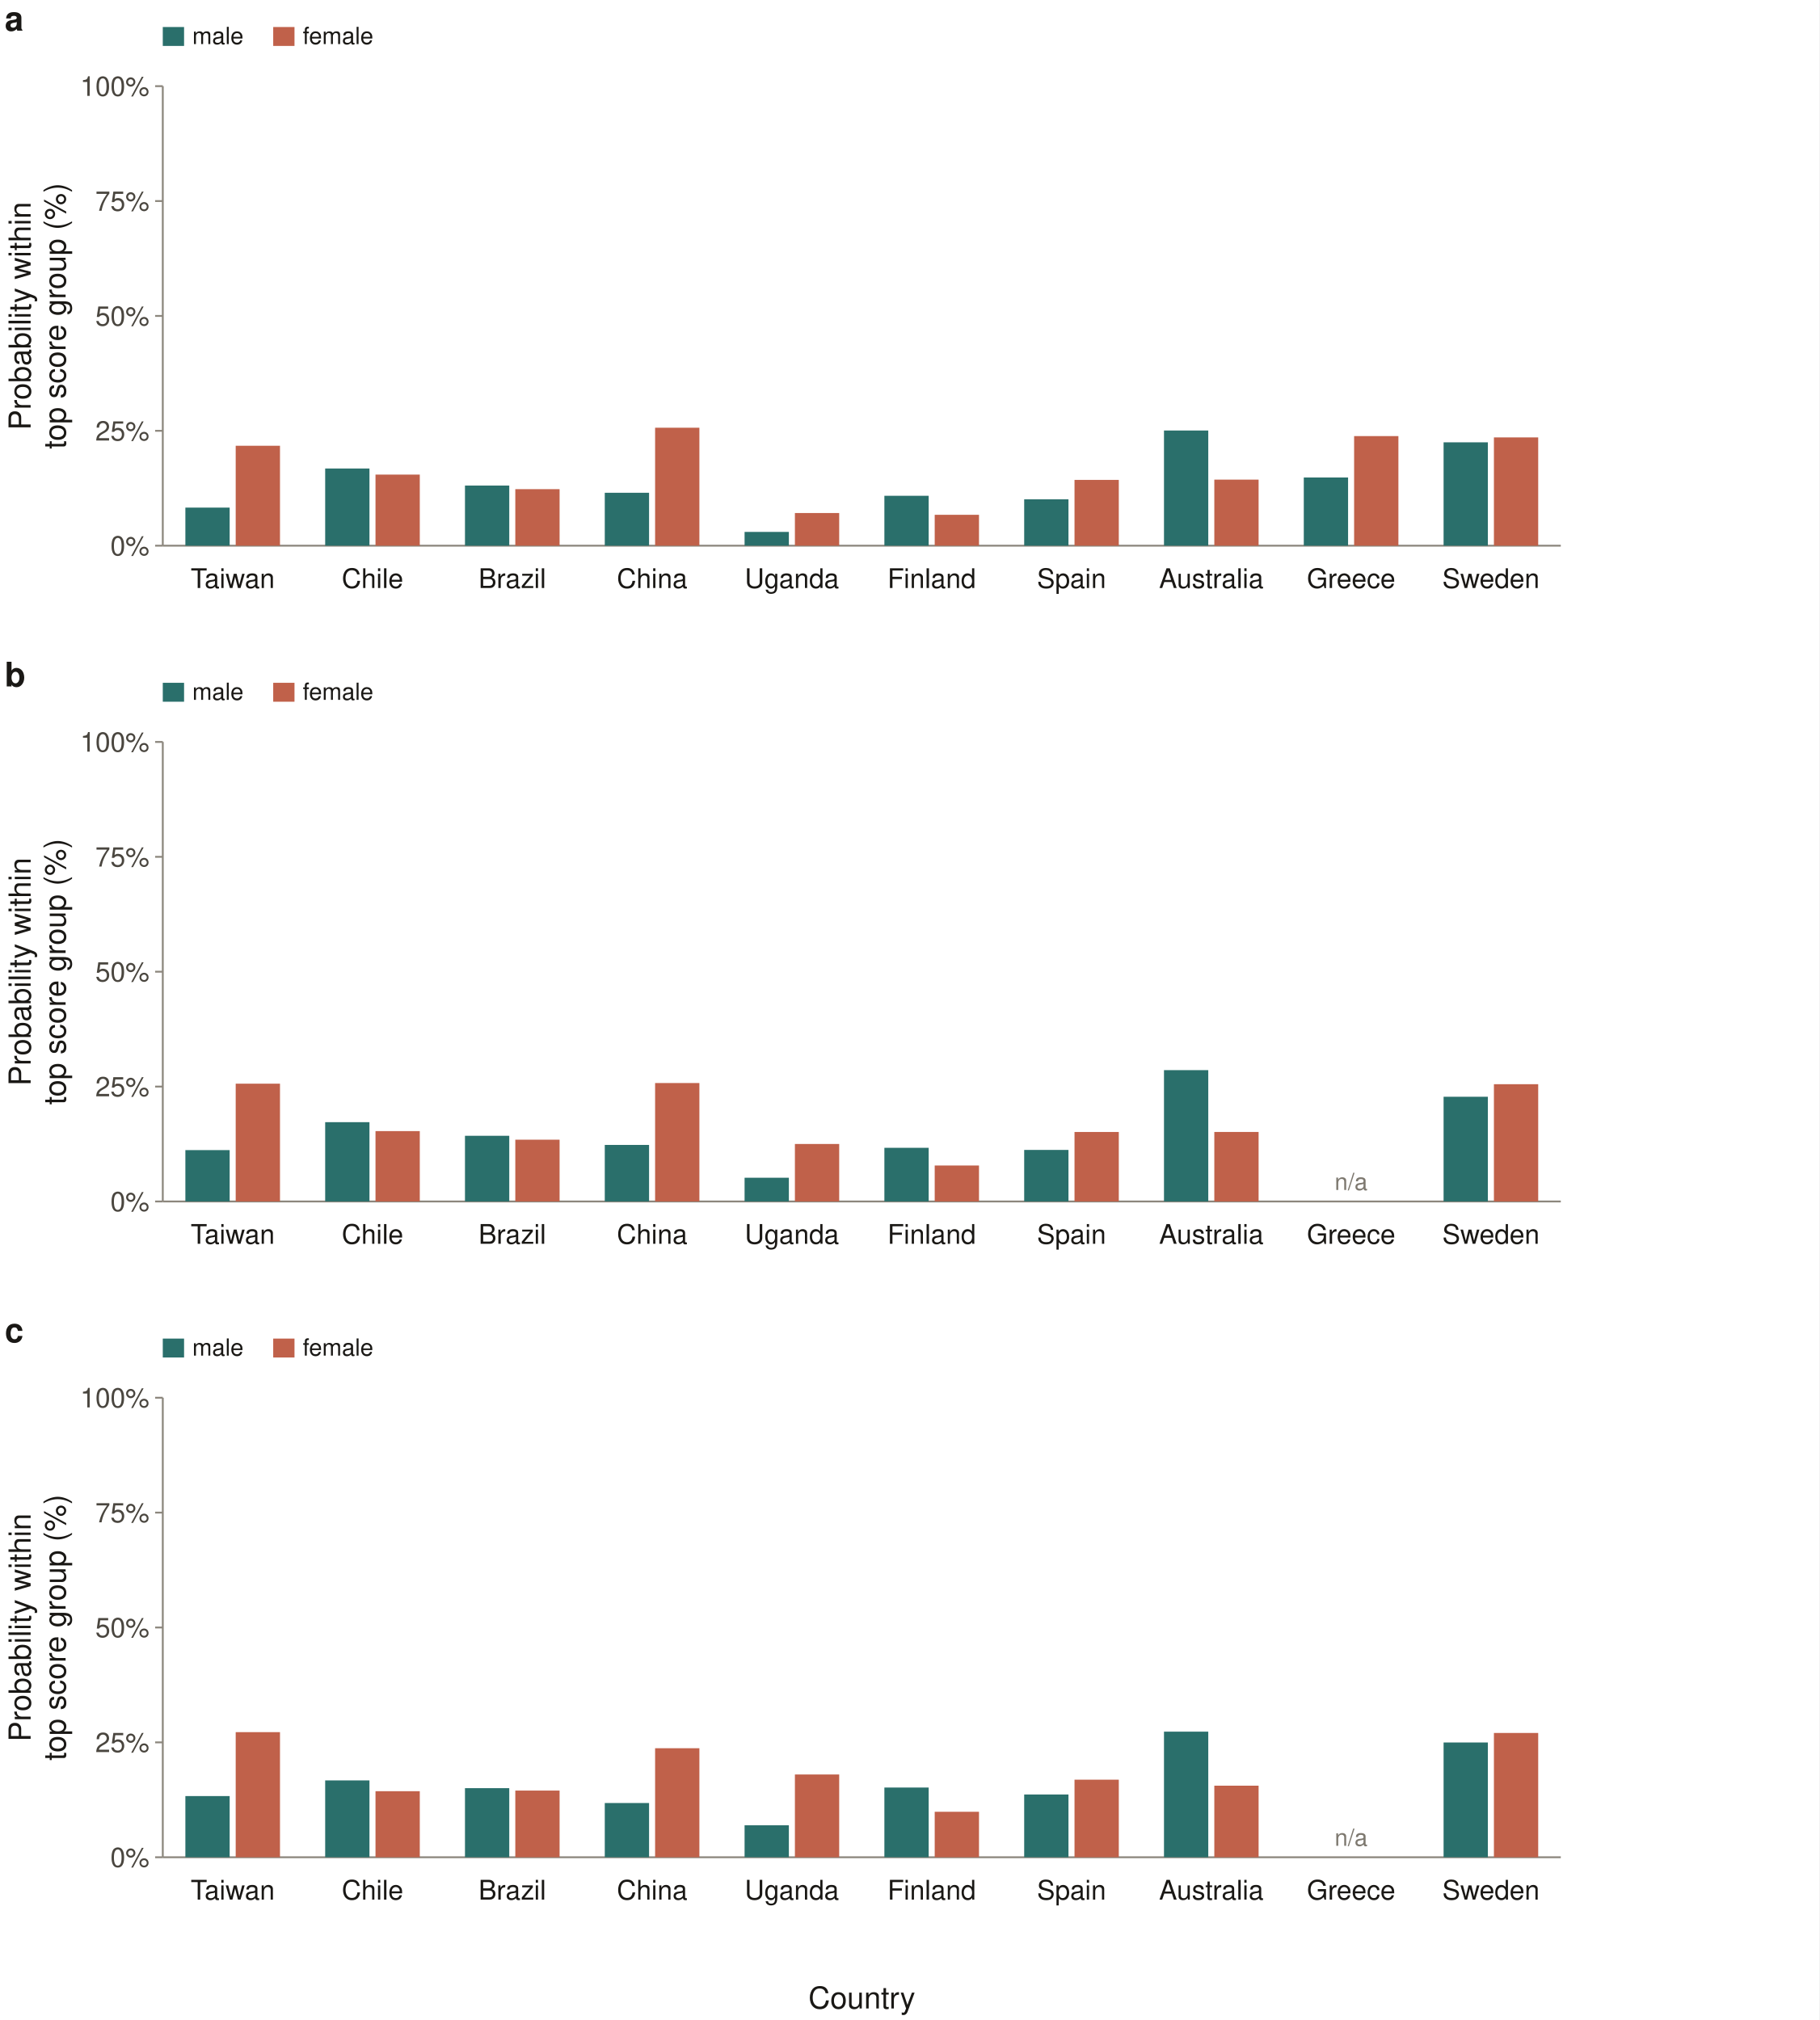
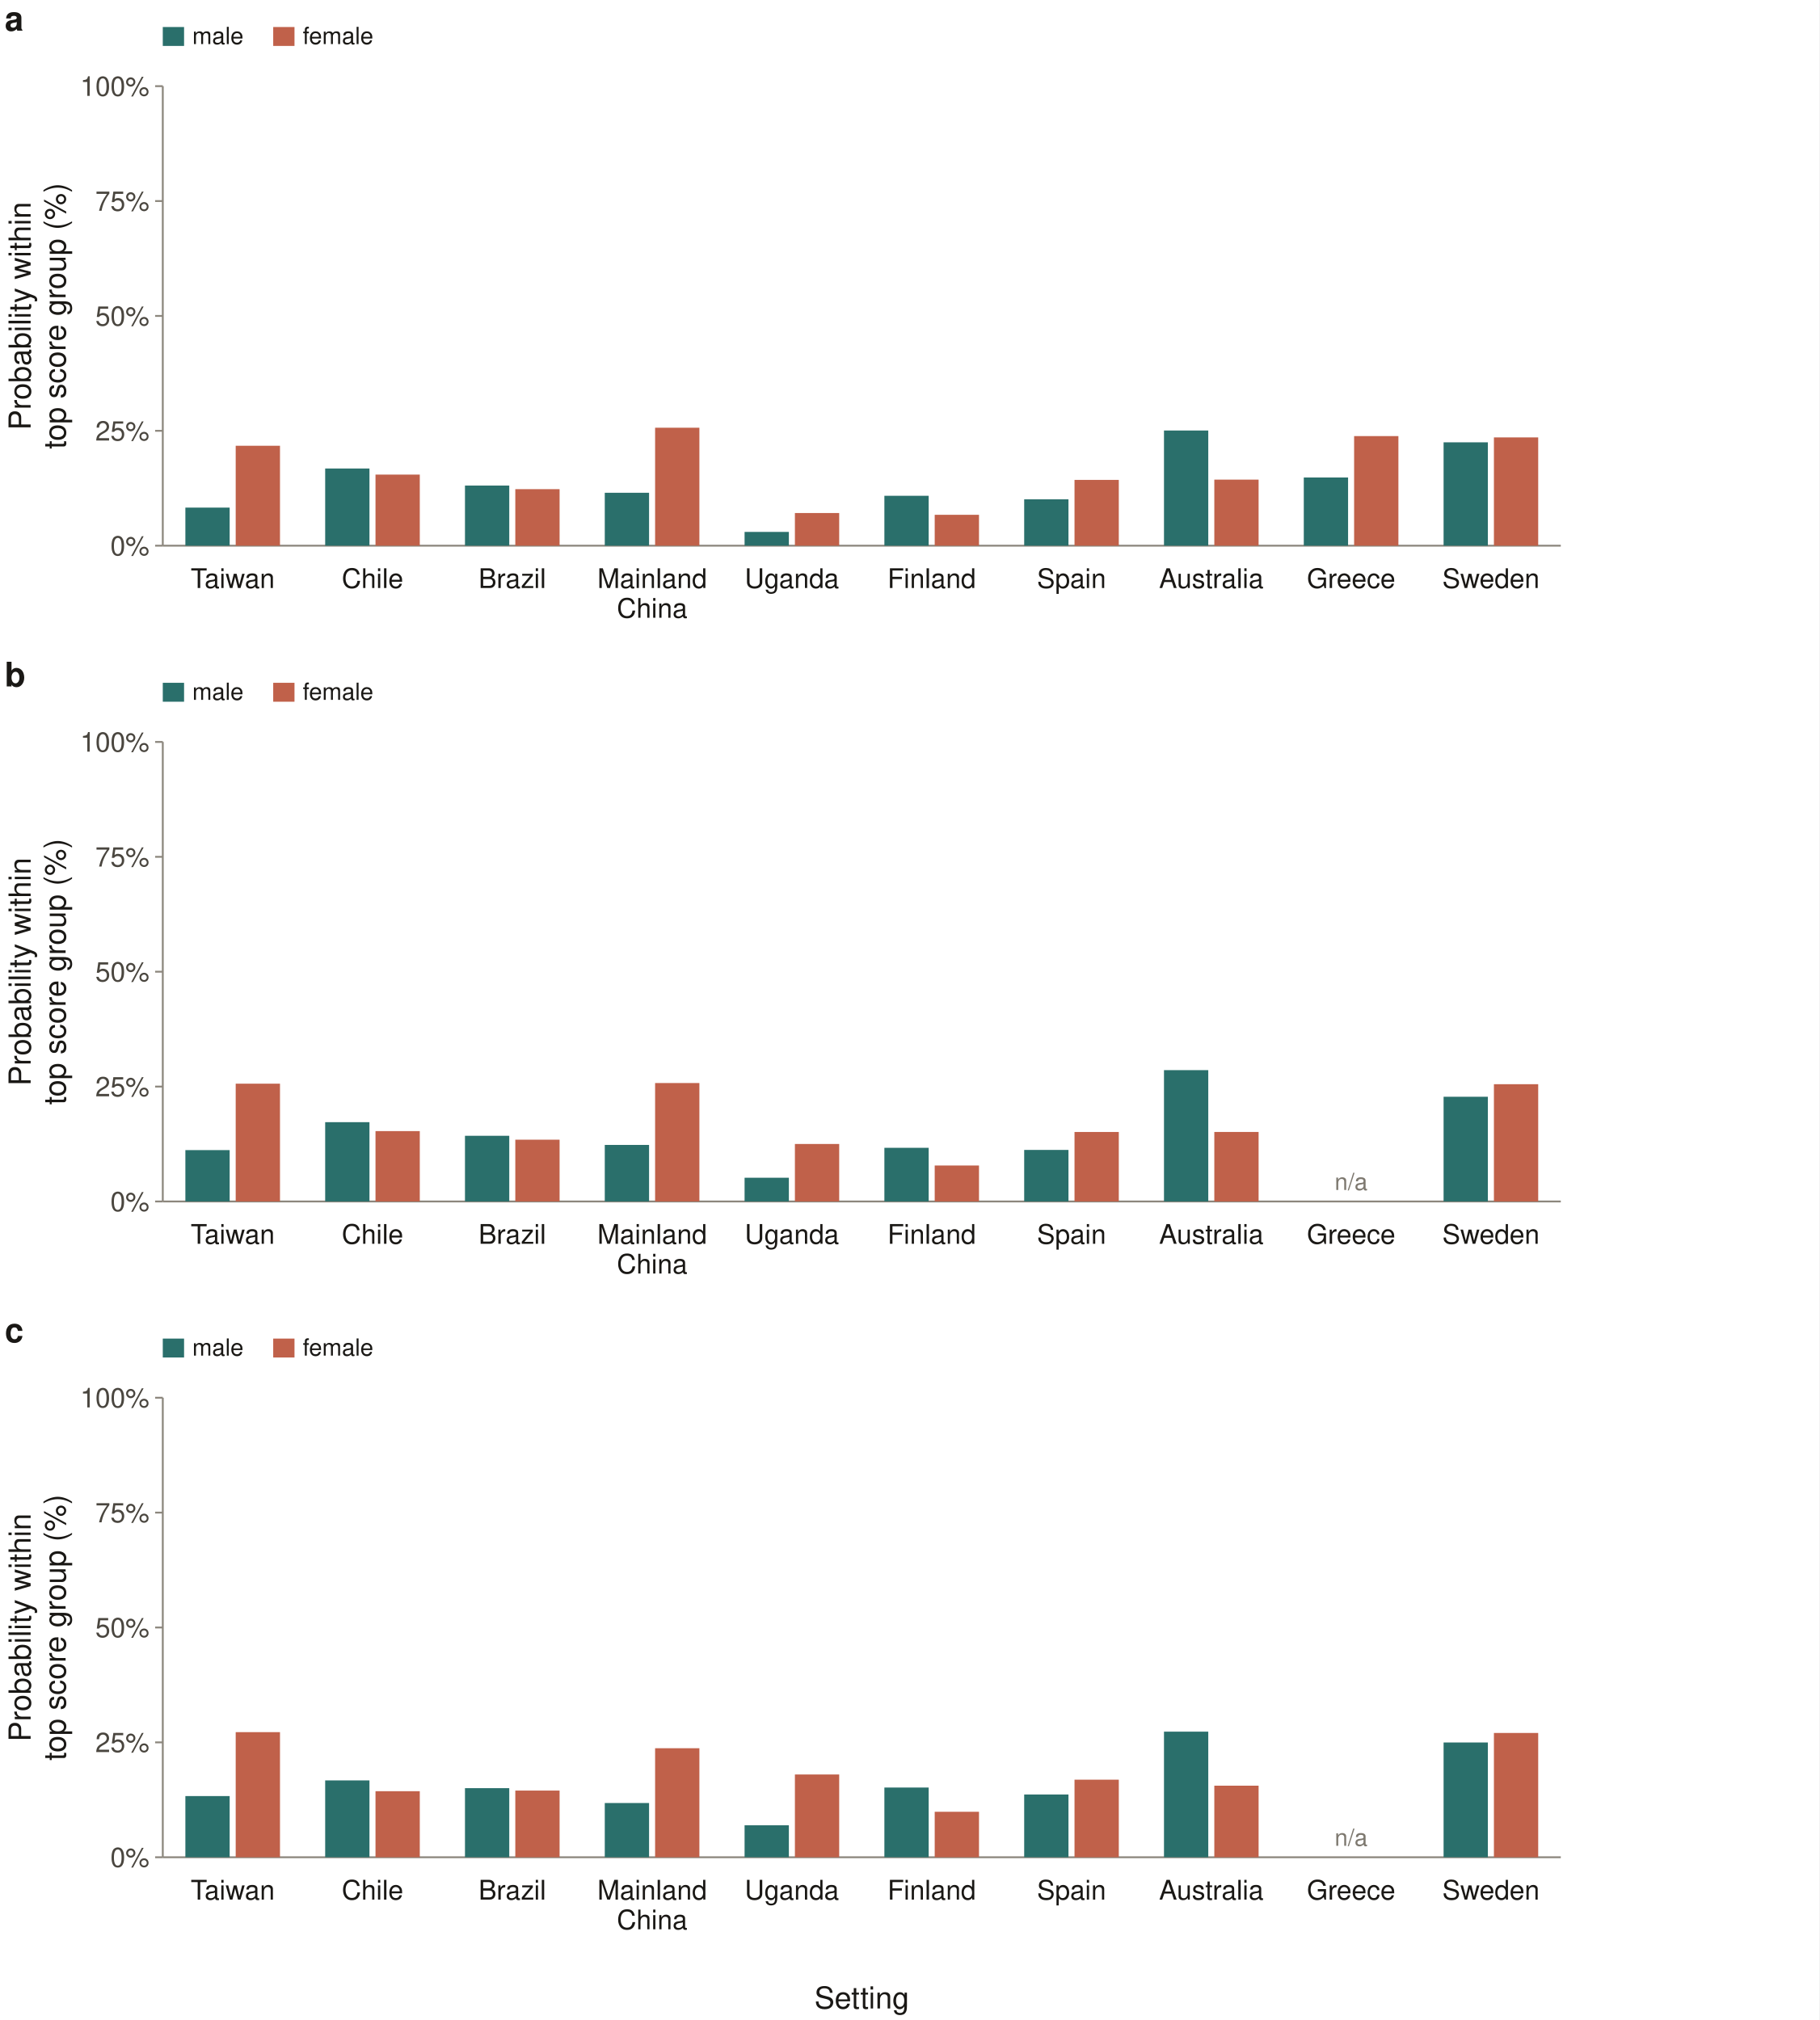
<svg xmlns="http://www.w3.org/2000/svg" width="190mm" height="211mm" viewBox="0 0 190 211">
  <rect width="190" height="211" fill="#FFFFFF" />
  <g transform="translate(0 0)">
    <line x1="17" y1="57" x2="17" y2="9" stroke="#8C877D" stroke-width="0.194" />
    <line x1="17" y1="57" x2="163" y2="57" stroke="#8C877D" stroke-width="0.194" />
    <line x1="16.2" y1="57" x2="17" y2="57" stroke="#8C877D" stroke-width="0.194" />
    <text x="15.6" y="58.016" font-size="2.822" font-family="Helvetica" fill="#4A463F" text-anchor="end">0%</text>
    <line x1="16.2" y1="45" x2="17" y2="45" stroke="#8C877D" stroke-width="0.194" />
    <text x="15.6" y="46.016" font-size="2.822" font-family="Helvetica" fill="#4A463F" text-anchor="end">25%</text>
    <line x1="16.2" y1="33" x2="17" y2="33" stroke="#8C877D" stroke-width="0.194" />
    <text x="15.6" y="34.016" font-size="2.822" font-family="Helvetica" fill="#4A463F" text-anchor="end">50%</text>
    <line x1="16.2" y1="21" x2="17" y2="21" stroke="#8C877D" stroke-width="0.194" />
    <text x="15.6" y="22.016" font-size="2.822" font-family="Helvetica" fill="#4A463F" text-anchor="end">75%</text>
    <line x1="16.2" y1="9" x2="17" y2="9" stroke="#8C877D" stroke-width="0.194" />
    <text x="15.6" y="10.016" font-size="2.822" font-family="Helvetica" fill="#4A463F" text-anchor="end">100%</text>
    <text x="3.2" y="33" font-size="3.175" font-family="Helvetica" fill="#1A1815" text-anchor="middle" transform="rotate(-90 3.2 33)">Probability within</text>
    <text x="6.851" y="33" font-size="3.175" font-family="Helvetica" fill="#1A1815" text-anchor="middle" transform="rotate(-90 6.851 33)">top score group (%)</text>
    <rect x="19.359" y="53.022" width="4.625" height="3.978" fill="#2A6F6B" />
    <rect x="24.615" y="46.562" width="4.625" height="10.438" fill="#C0614A" />
    <text x="24.3" y="61.422" font-size="2.822" font-family="Helvetica" fill="#1A1815" text-anchor="middle">Taiwan</text>
    <rect x="33.959" y="48.937" width="4.625" height="8.063" fill="#2A6F6B" />
    <rect x="39.215" y="49.574" width="4.625" height="7.426" fill="#C0614A" />
    <text x="38.9" y="61.422" font-size="2.822" font-family="Helvetica" fill="#1A1815" text-anchor="middle">Chile</text>
    <rect x="48.559" y="50.717" width="4.625" height="6.283" fill="#2A6F6B" />
    <rect x="53.815" y="51.096" width="4.625" height="5.904" fill="#C0614A" />
    <text x="53.5" y="61.422" font-size="2.822" font-family="Helvetica" fill="#1A1815" text-anchor="middle">Brazil</text>
    <rect x="63.159" y="51.473" width="4.625" height="5.527" fill="#2A6F6B" />
    <rect x="68.415" y="44.678" width="4.625" height="12.322" fill="#C0614A" />
-     <text x="68.1" y="61.422" font-size="2.822" font-family="Helvetica" fill="#1A1815" text-anchor="middle">China</text>
+     <text x="68.1" y="61.422" font-size="2.822" font-family="Helvetica" fill="#1A1815" text-anchor="middle">Mainland</text>
+     <text x="68.1" y="64.527" font-size="2.822" font-family="Helvetica" fill="#1A1815" text-anchor="middle">China</text>
    <rect x="77.759" y="55.561" width="4.625" height="1.439" fill="#2A6F6B" />
    <rect x="83.015" y="53.588" width="4.625" height="3.412" fill="#C0614A" />
    <text x="82.7" y="61.422" font-size="2.822" font-family="Helvetica" fill="#1A1815" text-anchor="middle">Uganda</text>
    <rect x="92.359" y="51.788" width="4.625" height="5.212" fill="#2A6F6B" />
    <rect x="97.615" y="53.774" width="4.625" height="3.226" fill="#C0614A" />
    <text x="97.3" y="61.422" font-size="2.822" font-family="Helvetica" fill="#1A1815" text-anchor="middle">Finland</text>
    <rect x="106.959" y="52.155" width="4.625" height="4.845" fill="#2A6F6B" />
    <rect x="112.215" y="50.128" width="4.625" height="6.872" fill="#C0614A" />
    <text x="111.9" y="61.422" font-size="2.822" font-family="Helvetica" fill="#1A1815" text-anchor="middle">Spain</text>
    <rect x="121.559" y="44.968" width="4.625" height="12.032" fill="#2A6F6B" />
    <rect x="126.815" y="50.1" width="4.625" height="6.9" fill="#C0614A" />
    <text x="126.5" y="61.422" font-size="2.822" font-family="Helvetica" fill="#1A1815" text-anchor="middle">Australia</text>
    <rect x="136.159" y="49.875" width="4.625" height="7.125" fill="#2A6F6B" />
    <rect x="141.415" y="45.552" width="4.625" height="11.448" fill="#C0614A" />
    <text x="141.1" y="61.422" font-size="2.822" font-family="Helvetica" fill="#1A1815" text-anchor="middle">Greece</text>
    <rect x="150.759" y="46.204" width="4.625" height="10.796" fill="#2A6F6B" />
    <rect x="156.015" y="45.69" width="4.625" height="11.31" fill="#C0614A" />
    <text x="155.7" y="61.422" font-size="2.822" font-family="Helvetica" fill="#1A1815" text-anchor="middle">Sweden</text>
    <rect x="17" y="2.822" width="2.223" height="1.976" fill="#2A6F6B" />
    <text x="20.087" y="4.6" font-size="2.469" font-family="Helvetica" fill="#1A1815">male</text>
    <rect x="28.532" y="2.822" width="2.223" height="1.976" fill="#C0614A" />
    <text x="31.618" y="4.6" font-size="2.469" font-family="Helvetica" fill="#1A1815">female</text>
    <text x="0.5" y="3.2" font-size="3.528" font-family="Helvetica" fill="#1A1815" font-weight="700">a</text>
  </g>
  <g transform="translate(0 68.5)">
    <line x1="17" y1="57" x2="17" y2="9" stroke="#8C877D" stroke-width="0.194" />
    <line x1="17" y1="57" x2="163" y2="57" stroke="#8C877D" stroke-width="0.194" />
    <line x1="16.2" y1="57" x2="17" y2="57" stroke="#8C877D" stroke-width="0.194" />
    <text x="15.6" y="58.016" font-size="2.822" font-family="Helvetica" fill="#4A463F" text-anchor="end">0%</text>
    <line x1="16.2" y1="45" x2="17" y2="45" stroke="#8C877D" stroke-width="0.194" />
    <text x="15.6" y="46.016" font-size="2.822" font-family="Helvetica" fill="#4A463F" text-anchor="end">25%</text>
    <line x1="16.2" y1="33" x2="17" y2="33" stroke="#8C877D" stroke-width="0.194" />
    <text x="15.6" y="34.016" font-size="2.822" font-family="Helvetica" fill="#4A463F" text-anchor="end">50%</text>
    <line x1="16.2" y1="21" x2="17" y2="21" stroke="#8C877D" stroke-width="0.194" />
    <text x="15.6" y="22.016" font-size="2.822" font-family="Helvetica" fill="#4A463F" text-anchor="end">75%</text>
    <line x1="16.2" y1="9" x2="17" y2="9" stroke="#8C877D" stroke-width="0.194" />
    <text x="15.6" y="10.016" font-size="2.822" font-family="Helvetica" fill="#4A463F" text-anchor="end">100%</text>
    <text x="3.2" y="33" font-size="3.175" font-family="Helvetica" fill="#1A1815" text-anchor="middle" transform="rotate(-90 3.2 33)">Probability within</text>
    <text x="6.851" y="33" font-size="3.175" font-family="Helvetica" fill="#1A1815" text-anchor="middle" transform="rotate(-90 6.851 33)">top score group (%)</text>
    <rect x="19.359" y="51.635" width="4.625" height="5.365" fill="#2A6F6B" />
    <rect x="24.615" y="44.696" width="4.625" height="12.304" fill="#C0614A" />
    <text x="24.3" y="61.422" font-size="2.822" font-family="Helvetica" fill="#1A1815" text-anchor="middle">Taiwan</text>
    <rect x="33.959" y="48.717" width="4.625" height="8.283" fill="#2A6F6B" />
    <rect x="39.215" y="49.649" width="4.625" height="7.351" fill="#C0614A" />
    <text x="38.9" y="61.422" font-size="2.822" font-family="Helvetica" fill="#1A1815" text-anchor="middle">Chile</text>
    <rect x="48.559" y="50.139" width="4.625" height="6.861" fill="#2A6F6B" />
    <rect x="53.815" y="50.547" width="4.625" height="6.453" fill="#C0614A" />
    <text x="53.5" y="61.422" font-size="2.822" font-family="Helvetica" fill="#1A1815" text-anchor="middle">Brazil</text>
    <rect x="63.159" y="51.093" width="4.625" height="5.907" fill="#2A6F6B" />
    <rect x="68.415" y="44.629" width="4.625" height="12.371" fill="#C0614A" />
-     <text x="68.1" y="61.422" font-size="2.822" font-family="Helvetica" fill="#1A1815" text-anchor="middle">China</text>
+     <text x="68.1" y="61.422" font-size="2.822" font-family="Helvetica" fill="#1A1815" text-anchor="middle">Mainland</text>
+     <text x="68.1" y="64.527" font-size="2.822" font-family="Helvetica" fill="#1A1815" text-anchor="middle">China</text>
    <rect x="77.759" y="54.521" width="4.625" height="2.479" fill="#2A6F6B" />
    <rect x="83.015" y="50.995" width="4.625" height="6.005" fill="#C0614A" />
    <text x="82.7" y="61.422" font-size="2.822" font-family="Helvetica" fill="#1A1815" text-anchor="middle">Uganda</text>
    <rect x="92.359" y="51.395" width="4.625" height="5.605" fill="#2A6F6B" />
    <rect x="97.615" y="53.243" width="4.625" height="3.757" fill="#C0614A" />
    <text x="97.3" y="61.422" font-size="2.822" font-family="Helvetica" fill="#1A1815" text-anchor="middle">Finland</text>
    <rect x="106.959" y="51.616" width="4.625" height="5.384" fill="#2A6F6B" />
    <rect x="112.215" y="49.741" width="4.625" height="7.259" fill="#C0614A" />
    <text x="111.9" y="61.422" font-size="2.822" font-family="Helvetica" fill="#1A1815" text-anchor="middle">Spain</text>
    <rect x="121.559" y="43.282" width="4.625" height="13.718" fill="#2A6F6B" />
    <rect x="126.815" y="49.739" width="4.625" height="7.261" fill="#C0614A" />
    <text x="126.5" y="61.422" font-size="2.822" font-family="Helvetica" fill="#1A1815" text-anchor="middle">Australia</text>
    <text x="141.1" y="55.8" font-size="2.469" font-family="Helvetica" fill="#7D786F" text-anchor="middle">n/a</text>
    <text x="141.1" y="61.422" font-size="2.822" font-family="Helvetica" fill="#1A1815" text-anchor="middle">Greece</text>
    <rect x="150.759" y="46.062" width="4.625" height="10.938" fill="#2A6F6B" />
    <rect x="156.015" y="44.751" width="4.625" height="12.249" fill="#C0614A" />
    <text x="155.7" y="61.422" font-size="2.822" font-family="Helvetica" fill="#1A1815" text-anchor="middle">Sweden</text>
    <rect x="17" y="2.822" width="2.223" height="1.976" fill="#2A6F6B" />
    <text x="20.087" y="4.6" font-size="2.469" font-family="Helvetica" fill="#1A1815">male</text>
    <rect x="28.532" y="2.822" width="2.223" height="1.976" fill="#C0614A" />
    <text x="31.618" y="4.6" font-size="2.469" font-family="Helvetica" fill="#1A1815">female</text>
    <text x="0.5" y="3.2" font-size="3.528" font-family="Helvetica" fill="#1A1815" font-weight="700">b</text>
  </g>
  <g transform="translate(0 137)">
    <line x1="17" y1="57" x2="17" y2="9" stroke="#8C877D" stroke-width="0.194" />
    <line x1="17" y1="57" x2="163" y2="57" stroke="#8C877D" stroke-width="0.194" />
    <line x1="16.2" y1="57" x2="17" y2="57" stroke="#8C877D" stroke-width="0.194" />
    <text x="15.6" y="58.016" font-size="2.822" font-family="Helvetica" fill="#4A463F" text-anchor="end">0%</text>
    <line x1="16.2" y1="45" x2="17" y2="45" stroke="#8C877D" stroke-width="0.194" />
    <text x="15.6" y="46.016" font-size="2.822" font-family="Helvetica" fill="#4A463F" text-anchor="end">25%</text>
    <line x1="16.2" y1="33" x2="17" y2="33" stroke="#8C877D" stroke-width="0.194" />
    <text x="15.6" y="34.016" font-size="2.822" font-family="Helvetica" fill="#4A463F" text-anchor="end">50%</text>
    <line x1="16.2" y1="21" x2="17" y2="21" stroke="#8C877D" stroke-width="0.194" />
    <text x="15.6" y="22.016" font-size="2.822" font-family="Helvetica" fill="#4A463F" text-anchor="end">75%</text>
    <line x1="16.2" y1="9" x2="17" y2="9" stroke="#8C877D" stroke-width="0.194" />
    <text x="15.6" y="10.016" font-size="2.822" font-family="Helvetica" fill="#4A463F" text-anchor="end">100%</text>
    <text x="3.2" y="33" font-size="3.175" font-family="Helvetica" fill="#1A1815" text-anchor="middle" transform="rotate(-90 3.2 33)">Probability within</text>
    <text x="6.851" y="33" font-size="3.175" font-family="Helvetica" fill="#1A1815" text-anchor="middle" transform="rotate(-90 6.851 33)">top score group (%)</text>
    <rect x="19.359" y="50.609" width="4.625" height="6.391" fill="#2A6F6B" />
    <rect x="24.615" y="43.932" width="4.625" height="13.068" fill="#C0614A" />
    <text x="24.3" y="61.422" font-size="2.822" font-family="Helvetica" fill="#1A1815" text-anchor="middle">Taiwan</text>
    <rect x="33.959" y="48.973" width="4.625" height="8.027" fill="#2A6F6B" />
    <rect x="39.215" y="50.101" width="4.625" height="6.899" fill="#C0614A" />
    <text x="38.9" y="61.422" font-size="2.822" font-family="Helvetica" fill="#1A1815" text-anchor="middle">Chile</text>
    <rect x="48.559" y="49.783" width="4.625" height="7.217" fill="#2A6F6B" />
    <rect x="53.815" y="50.035" width="4.625" height="6.965" fill="#C0614A" />
    <text x="53.5" y="61.422" font-size="2.822" font-family="Helvetica" fill="#1A1815" text-anchor="middle">Brazil</text>
    <rect x="63.159" y="51.335" width="4.625" height="5.665" fill="#2A6F6B" />
    <rect x="68.415" y="45.612" width="4.625" height="11.388" fill="#C0614A" />
-     <text x="68.1" y="61.422" font-size="2.822" font-family="Helvetica" fill="#1A1815" text-anchor="middle">China</text>
+     <text x="68.1" y="61.422" font-size="2.822" font-family="Helvetica" fill="#1A1815" text-anchor="middle">Mainland</text>
+     <text x="68.1" y="64.527" font-size="2.822" font-family="Helvetica" fill="#1A1815" text-anchor="middle">China</text>
    <rect x="77.759" y="53.661" width="4.625" height="3.339" fill="#2A6F6B" />
    <rect x="83.015" y="48.355" width="4.625" height="8.645" fill="#C0614A" />
    <text x="82.7" y="61.422" font-size="2.822" font-family="Helvetica" fill="#1A1815" text-anchor="middle">Uganda</text>
    <rect x="92.359" y="49.718" width="4.625" height="7.282" fill="#2A6F6B" />
    <rect x="97.615" y="52.25" width="4.625" height="4.75" fill="#C0614A" />
    <text x="97.3" y="61.422" font-size="2.822" font-family="Helvetica" fill="#1A1815" text-anchor="middle">Finland</text>
    <rect x="106.959" y="50.444" width="4.625" height="6.556" fill="#2A6F6B" />
    <rect x="112.215" y="48.897" width="4.625" height="8.103" fill="#C0614A" />
    <text x="111.9" y="61.422" font-size="2.822" font-family="Helvetica" fill="#1A1815" text-anchor="middle">Spain</text>
    <rect x="121.559" y="43.88" width="4.625" height="13.12" fill="#2A6F6B" />
    <rect x="126.815" y="49.524" width="4.625" height="7.476" fill="#C0614A" />
    <text x="126.5" y="61.422" font-size="2.822" font-family="Helvetica" fill="#1A1815" text-anchor="middle">Australia</text>
    <text x="141.1" y="55.8" font-size="2.469" font-family="Helvetica" fill="#7D786F" text-anchor="middle">n/a</text>
    <text x="141.1" y="61.422" font-size="2.822" font-family="Helvetica" fill="#1A1815" text-anchor="middle">Greece</text>
    <rect x="150.759" y="45.012" width="4.625" height="11.988" fill="#2A6F6B" />
    <rect x="156.015" y="44.017" width="4.625" height="12.983" fill="#C0614A" />
    <text x="155.7" y="61.422" font-size="2.822" font-family="Helvetica" fill="#1A1815" text-anchor="middle">Sweden</text>
    <rect x="17" y="2.822" width="2.223" height="1.976" fill="#2A6F6B" />
    <text x="20.087" y="4.6" font-size="2.469" font-family="Helvetica" fill="#1A1815">male</text>
    <rect x="28.532" y="2.822" width="2.223" height="1.976" fill="#C0614A" />
    <text x="31.618" y="4.6" font-size="2.469" font-family="Helvetica" fill="#1A1815">female</text>
-     <text x="90" y="72.8" font-size="3.175" font-family="Helvetica" fill="#1A1815" text-anchor="middle">Country</text>
+     <text x="90" y="72.8" font-size="3.175" font-family="Helvetica" fill="#1A1815" text-anchor="middle">Setting</text>
    <text x="0.5" y="3.2" font-size="3.528" font-family="Helvetica" fill="#1A1815" font-weight="700">c</text>
  </g>
</svg>
